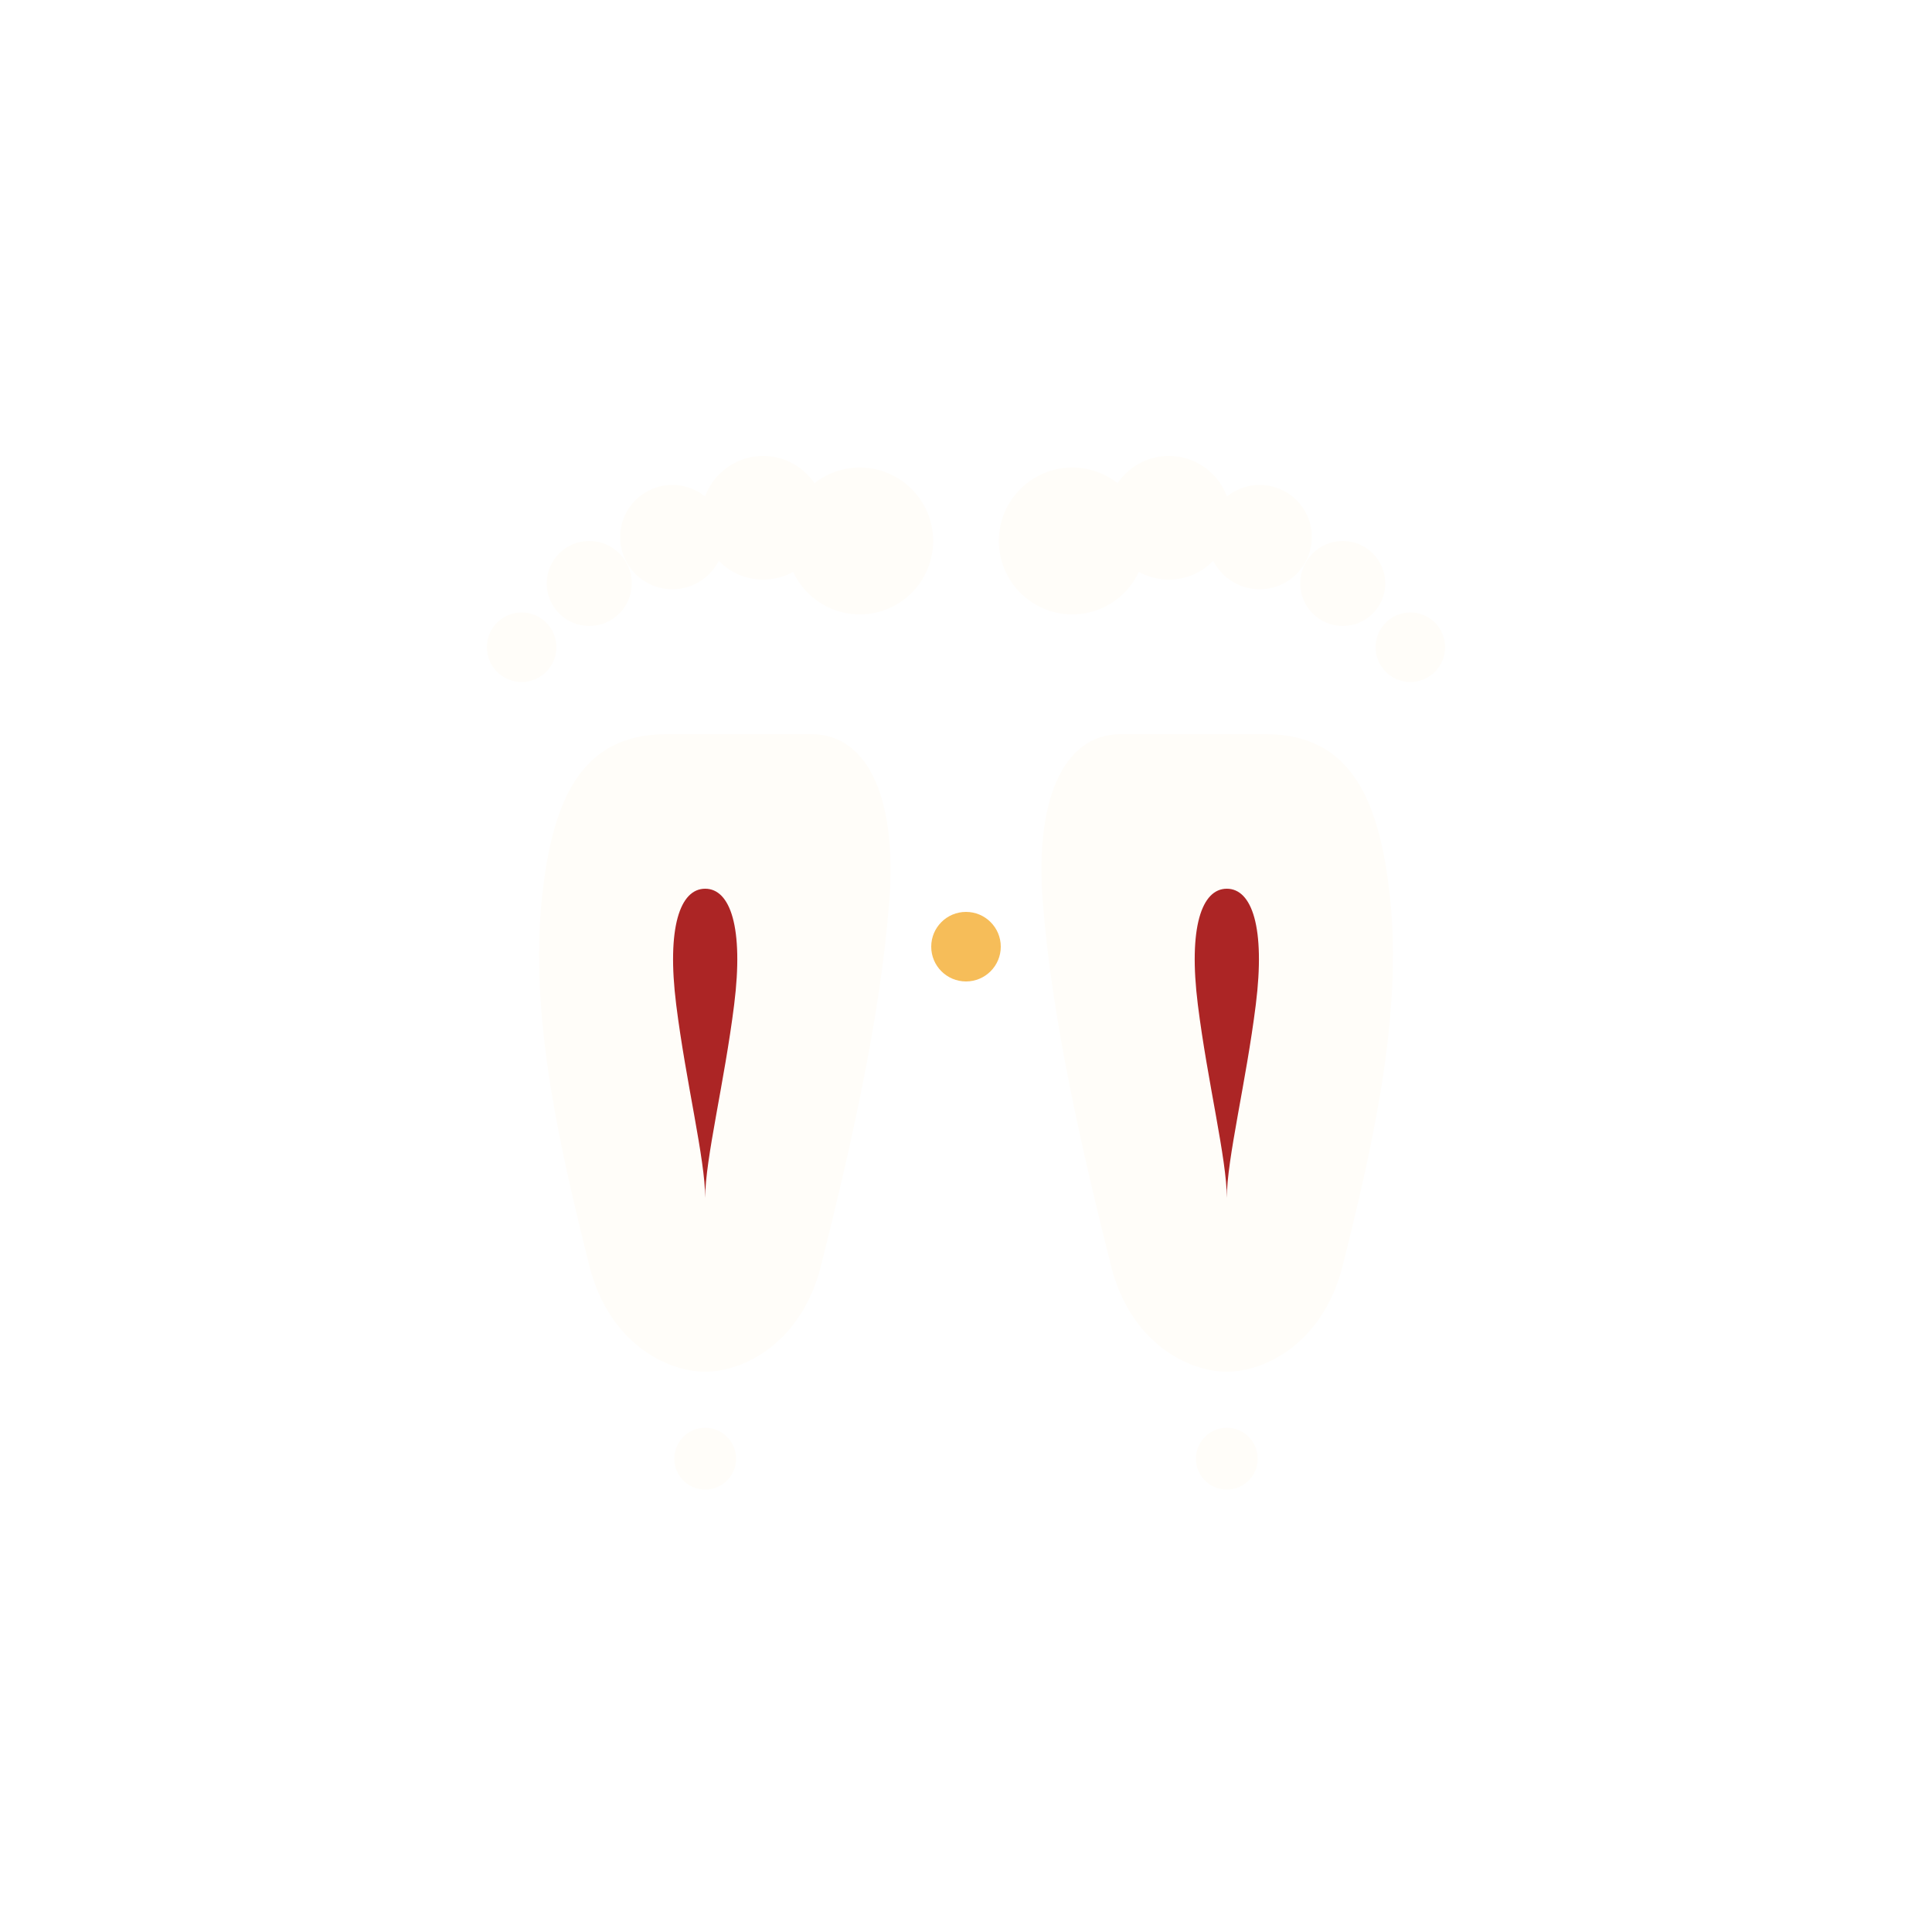
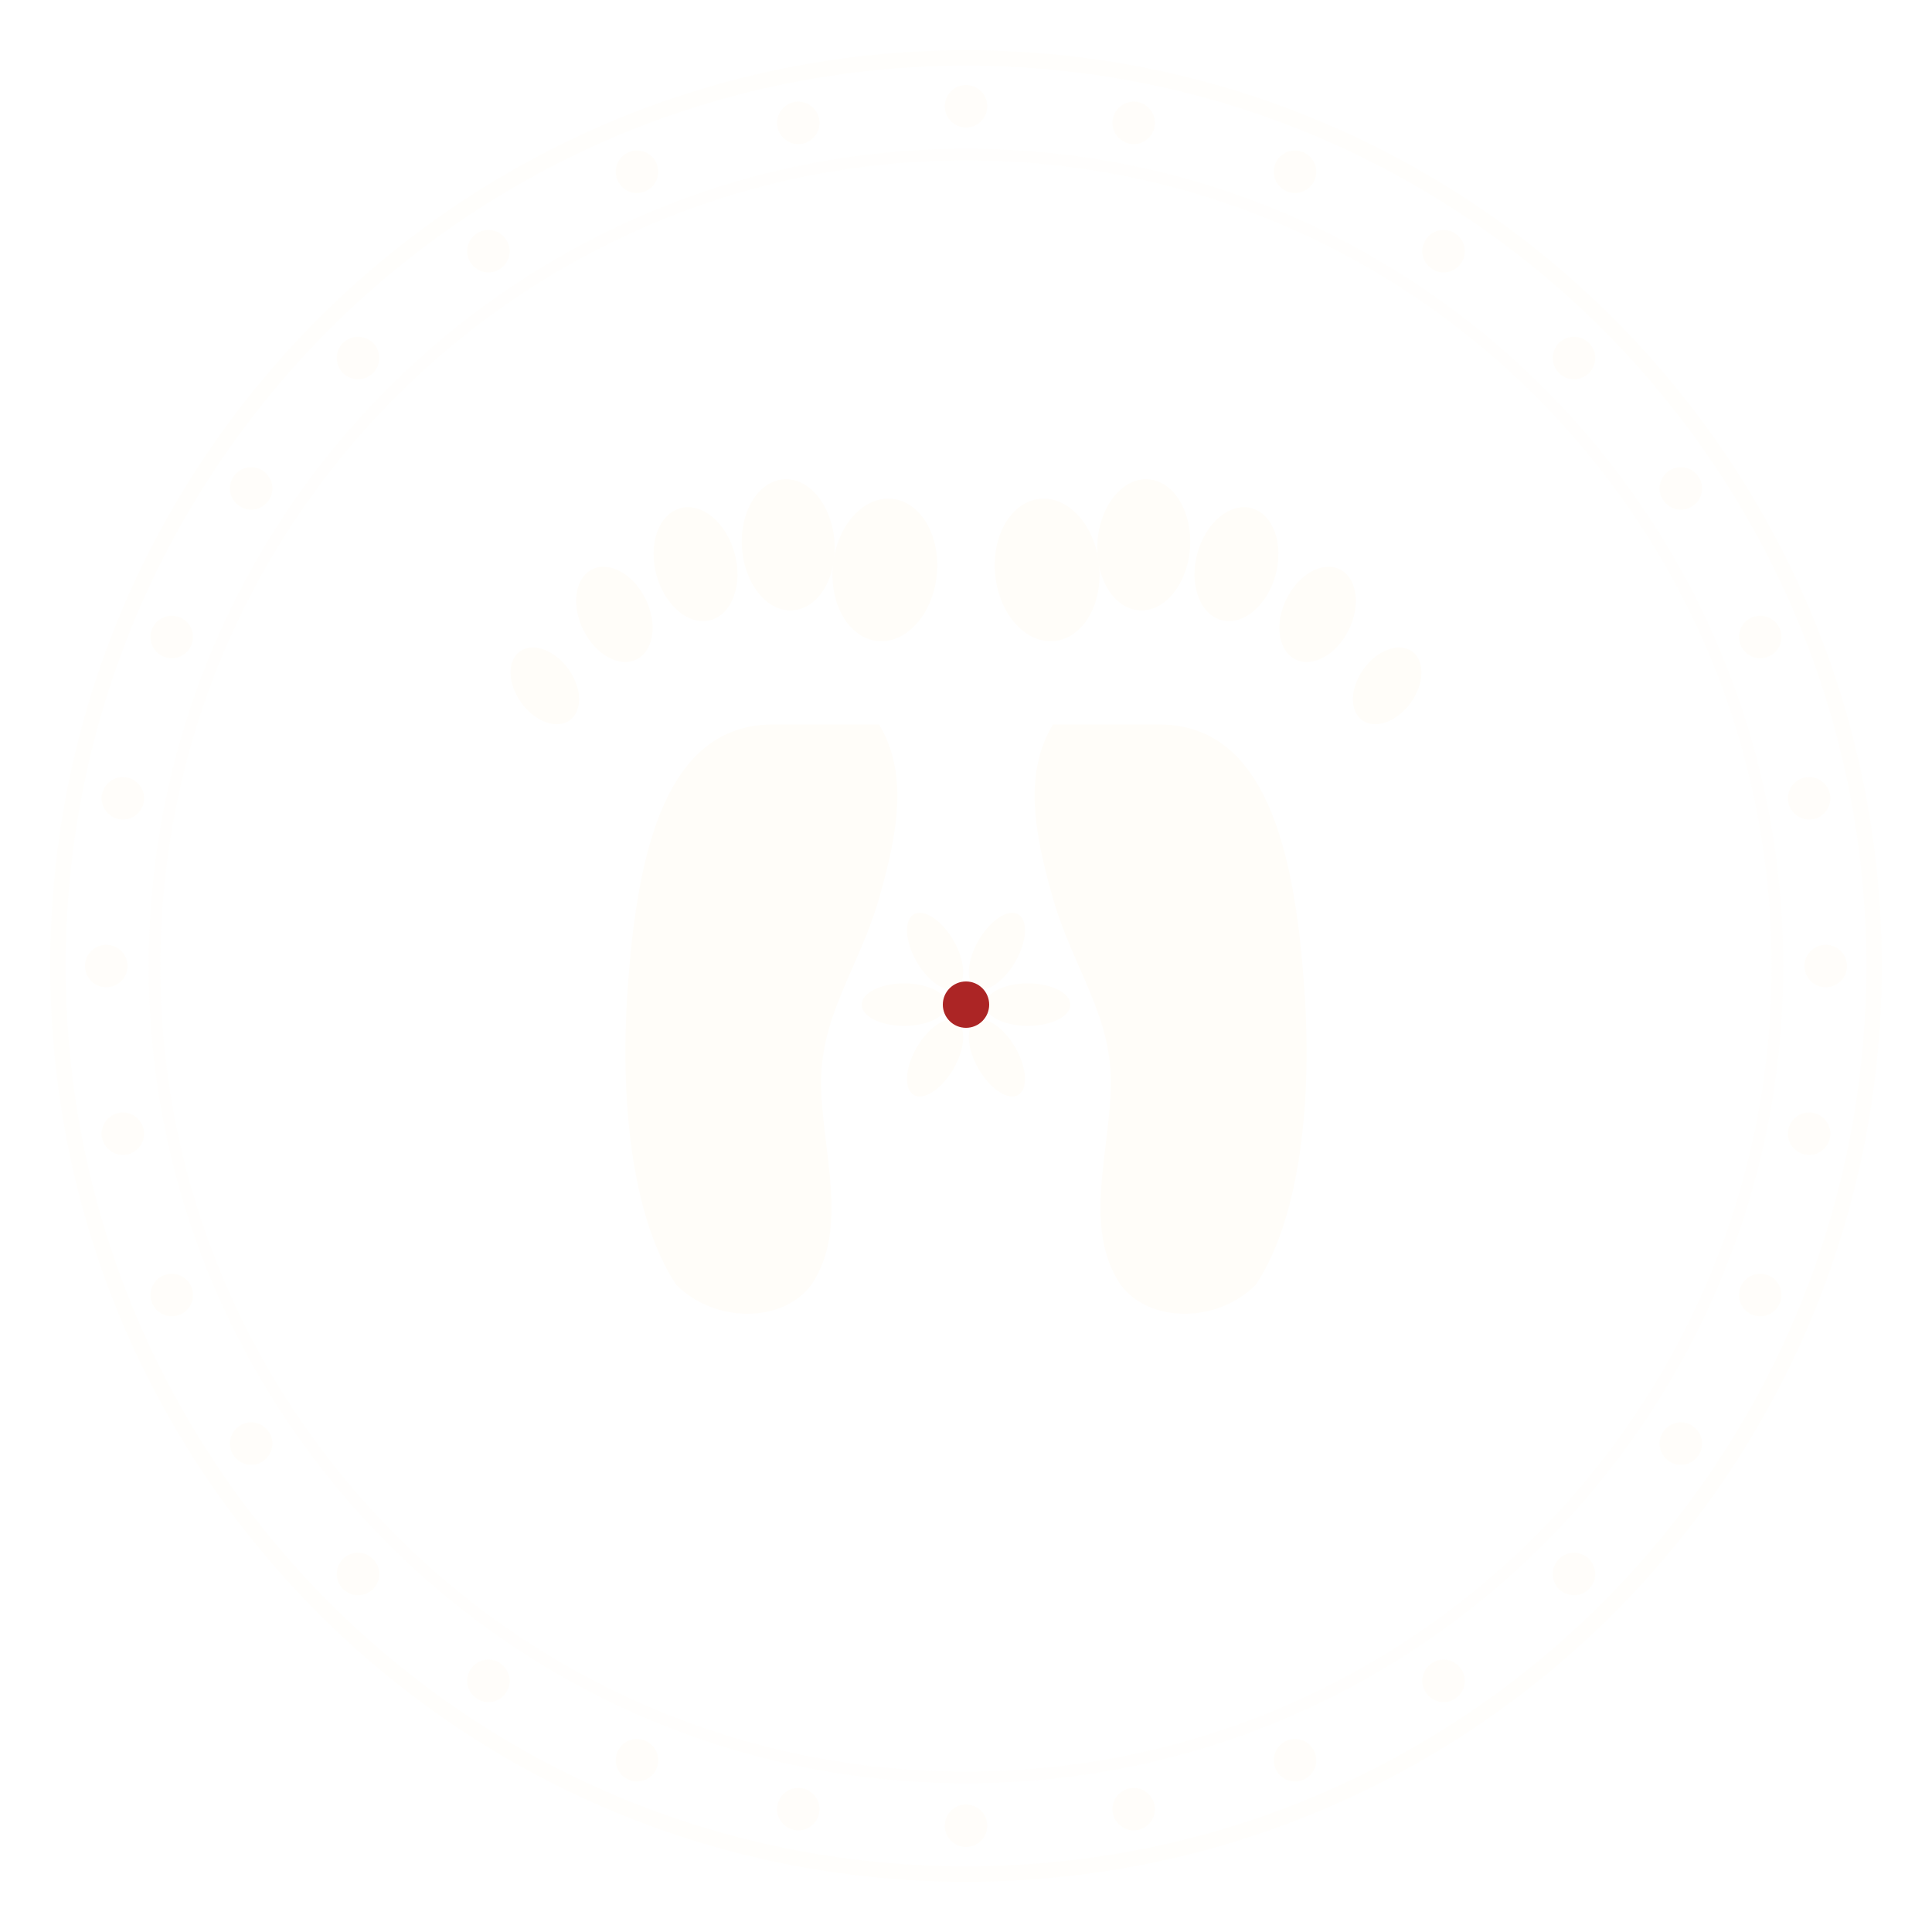
<svg xmlns="http://www.w3.org/2000/svg" viewBox="0 0 100 100" width="100%" height="100%" fill="none">
-   <g id="LakshmiFeet" fill="#FFFDF9" stroke="none">
-     <g id="LeftFoot">
-       <path d="M 42 38 C 45 38 46.5 41.5 46 47 C 45.5 53 44 59.5 42.5 65.5 C 41.5 69.5 38.5 71 36.5 71 C 34.5 71 31.5 69.5 30.5 65.5 C 29 59.5 27.5 53 28 47 C 28.5 41.5 30 38 34.5 38 Z" />
-       <path d="M 36.5 46 C 37.8 46 38.5 48 38 52 C 37.5 56 36.5 60 36.5 62 C 36.5 60 35.5 56 35 52 C 34.5 48 35.2 46 36.5 46 Z" fill="#AC2525" />
-       <circle cx="44.5" cy="28" r="3.8" />
-       <circle cx="39.5" cy="26.8" r="3.2" />
-       <circle cx="34.8" cy="27.8" r="2.7" />
-       <circle cx="30.5" cy="30.2" r="2.2" />
-       <circle cx="27" cy="33.5" r="1.8" />
-       <circle cx="36.5" cy="75.5" r="1.6" />
-     </g>
-     <g id="RightFoot">
-       <path d="M 58 38 C 55 38 53.5 41.5 54 47 C 54.5 53 56 59.5 57.5 65.5 C 58.5 69.5 61.5 71 63.5 71 C 65.5 71 68.5 69.5 69.5 65.5 C 71 59.5 72.5 53 72 47 C 71.5 41.5 70 38 65.5 38 Z" />
-       <path d="M 63.5 46 C 62.2 46 61.5 48 62 52 C 62.5 56 63.5 60 63.5 62 C 63.5 60 64.5 56 65 52 C 65.5 48 64.8 46 63.5 46 Z" fill="#AC2525" />
-       <circle cx="55.5" cy="28" r="3.8" />
-       <circle cx="60.5" cy="26.8" r="3.2" />
-       <circle cx="65.2" cy="27.8" r="2.7" />
-       <circle cx="69.5" cy="30.2" r="2.2" />
-       <circle cx="73" cy="33.5" r="1.8" />
-       <circle cx="63.5" cy="75.5" r="1.6" />
-     </g>
-     <circle cx="50" cy="49" r="1.8" fill="#F6BD59" />
+   <circle cx="50" cy="50" r="47" stroke="#FFFDF9" stroke-width="0.8" opacity="0.5" />
+   <circle cx="94.50" cy="50.00" r="1.1" fill="#FFFDF9" opacity="0.85" />
+   <circle cx="93.64" cy="58.68" r="1.1" fill="#FFFDF9" opacity="0.85" />
+   <circle cx="91.11" cy="67.03" r="1.1" fill="#FFFDF9" opacity="0.85" />
+   <circle cx="87.00" cy="74.72" r="1.1" fill="#FFFDF9" opacity="0.85" />
+   <circle cx="81.47" cy="81.47" r="1.1" fill="#FFFDF9" opacity="0.85" />
+   <circle cx="74.72" cy="87.00" r="1.1" fill="#FFFDF9" opacity="0.85" />
+   <circle cx="67.03" cy="91.11" r="1.1" fill="#FFFDF9" opacity="0.85" />
+   <circle cx="58.68" cy="93.64" r="1.1" fill="#FFFDF9" opacity="0.85" />
+   <circle cx="50.00" cy="94.50" r="1.1" fill="#FFFDF9" opacity="0.85" />
+   <circle cx="41.32" cy="93.64" r="1.1" fill="#FFFDF9" opacity="0.85" />
+   <circle cx="32.97" cy="91.11" r="1.1" fill="#FFFDF9" opacity="0.85" />
+   <circle cx="25.28" cy="87.00" r="1.1" fill="#FFFDF9" opacity="0.85" />
+   <circle cx="18.53" cy="81.47" r="1.1" fill="#FFFDF9" opacity="0.85" />
+   <circle cx="13.00" cy="74.72" r="1.1" fill="#FFFDF9" opacity="0.85" />
+   <circle cx="8.89" cy="67.03" r="1.1" fill="#FFFDF9" opacity="0.85" />
+   <circle cx="6.36" cy="58.68" r="1.1" fill="#FFFDF9" opacity="0.85" />
+   <circle cx="5.50" cy="50.00" r="1.1" fill="#FFFDF9" opacity="0.85" />
+   <circle cx="6.36" cy="41.32" r="1.1" fill="#FFFDF9" opacity="0.85" />
+   <circle cx="8.89" cy="32.97" r="1.1" fill="#FFFDF9" opacity="0.85" />
+   <circle cx="13.00" cy="25.28" r="1.1" fill="#FFFDF9" opacity="0.85" />
+   <circle cx="18.53" cy="18.53" r="1.1" fill="#FFFDF9" opacity="0.85" />
+   <circle cx="25.28" cy="13.00" r="1.1" fill="#FFFDF9" opacity="0.85" />
+   <circle cx="32.97" cy="8.89" r="1.1" fill="#FFFDF9" opacity="0.85" />
+   <circle cx="41.32" cy="6.36" r="1.1" fill="#FFFDF9" opacity="0.85" />
+   <circle cx="50.00" cy="5.50" r="1.1" fill="#FFFDF9" opacity="0.85" />
+   <circle cx="58.68" cy="6.36" r="1.1" fill="#FFFDF9" opacity="0.85" />
+   <circle cx="67.03" cy="8.89" r="1.1" fill="#FFFDF9" opacity="0.85" />
+   <circle cx="74.72" cy="13.00" r="1.1" fill="#FFFDF9" opacity="0.85" />
+   <circle cx="81.47" cy="18.53" r="1.1" fill="#FFFDF9" opacity="0.85" />
+   <circle cx="87.00" cy="25.28" r="1.1" fill="#FFFDF9" opacity="0.85" />
+   <circle cx="91.11" cy="32.97" r="1.1" fill="#FFFDF9" opacity="0.85" />
+   <circle cx="93.64" cy="41.32" r="1.1" fill="#FFFDF9" opacity="0.85" />
+   <circle cx="50" cy="50" r="42" stroke="#FFFDF9" stroke-width="0.6" opacity="0.4" />
+   <g id="LakshmiFeetGroup" fill="#FFFDF9">
+     <path d="M 45.5 37.5  C 47 40 46.5 43 45.5 46.5 C 44.5 50 42.5 52.5 42.5 56 C 42.5 59.5 44 63.5 42 66.5 C 40.5 68.5 37 68.5 35 66.5 C 33 63.5 32 58 32.5 51 C 33 44 34.5 37.5 40 37.5 C 42.5 37.5 44.5 37.5 45.5 37.5 Z" />
+     <ellipse cx="45.8" cy="29.5" rx="2.7" ry="3.7" transform="rotate(6 45.8 29.5)" fill="#FFFDF9" />
+     <ellipse cx="40.8" cy="28.2" rx="2.4" ry="3.4" transform="rotate(-4 40.8 28.2)" fill="#FFFDF9" />
+     <ellipse cx="36.0" cy="29.2" rx="2.1" ry="3.0" transform="rotate(-15 36.0 29.2)" fill="#FFFDF9" />
+     <ellipse cx="31.8" cy="31.8" rx="1.8" ry="2.6" transform="rotate(-26 31.8 31.8)" fill="#FFFDF9" />
+     <ellipse cx="28.2" cy="35.5" rx="1.5" ry="2.2" transform="rotate(-36 28.2 35.5)" fill="#FFFDF9" />
+     <path d="M 54.5 37.5  C 53 40 53.5 43 54.5 46.5 C 55.5 50 57.5 52.5 57.5 56 C 57.5 59.5 56 63.5 58 66.5 C 59.5 68.5 63 68.5 65 66.5 C 67 63.5 68 58 67.5 51 C 67 44 65.5 37.5 60 37.5 C 57.5 37.5 55.5 37.5 54.5 37.5 Z" />
+     <ellipse cx="54.2" cy="29.5" rx="2.7" ry="3.7" transform="rotate(-6 54.2 29.5)" fill="#FFFDF9" />
+     <ellipse cx="59.2" cy="28.2" rx="2.4" ry="3.4" transform="rotate(4 59.2 28.2)" fill="#FFFDF9" />
+     <ellipse cx="64.0" cy="29.2" rx="2.1" ry="3.0" transform="rotate(15 64.0 29.2)" fill="#FFFDF9" />
+     <ellipse cx="68.2" cy="31.8" rx="1.8" ry="2.6" transform="rotate(26 68.2 31.8)" fill="#FFFDF9" />
+     <ellipse cx="71.8" cy="35.5" rx="1.5" ry="2.2" transform="rotate(36 71.8 35.5)" fill="#FFFDF9" />
+     <ellipse cx="53.20" cy="52.00" rx="1.1" ry="2.2" transform="rotate(90.0 53.20 52.00)" fill="#FFFDF9" />
+     <ellipse cx="51.60" cy="54.77" rx="1.1" ry="2.2" transform="rotate(150.0 51.60 54.77)" fill="#FFFDF9" />
+     <ellipse cx="48.40" cy="54.77" rx="1.1" ry="2.2" transform="rotate(210.0 48.40 54.77)" fill="#FFFDF9" />
+     <ellipse cx="46.80" cy="52.00" rx="1.1" ry="2.2" transform="rotate(270.0 46.80 52.00)" fill="#FFFDF9" />
+     <ellipse cx="48.40" cy="49.23" rx="1.1" ry="2.2" transform="rotate(330.0 48.40 49.23)" fill="#FFFDF9" />
+     <ellipse cx="51.60" cy="49.23" rx="1.1" ry="2.2" transform="rotate(390.0 51.60 49.23)" fill="#FFFDF9" />
+     <circle cx="50" cy="52" r="1.2" fill="#AC2525" />
  </g>
</svg>
